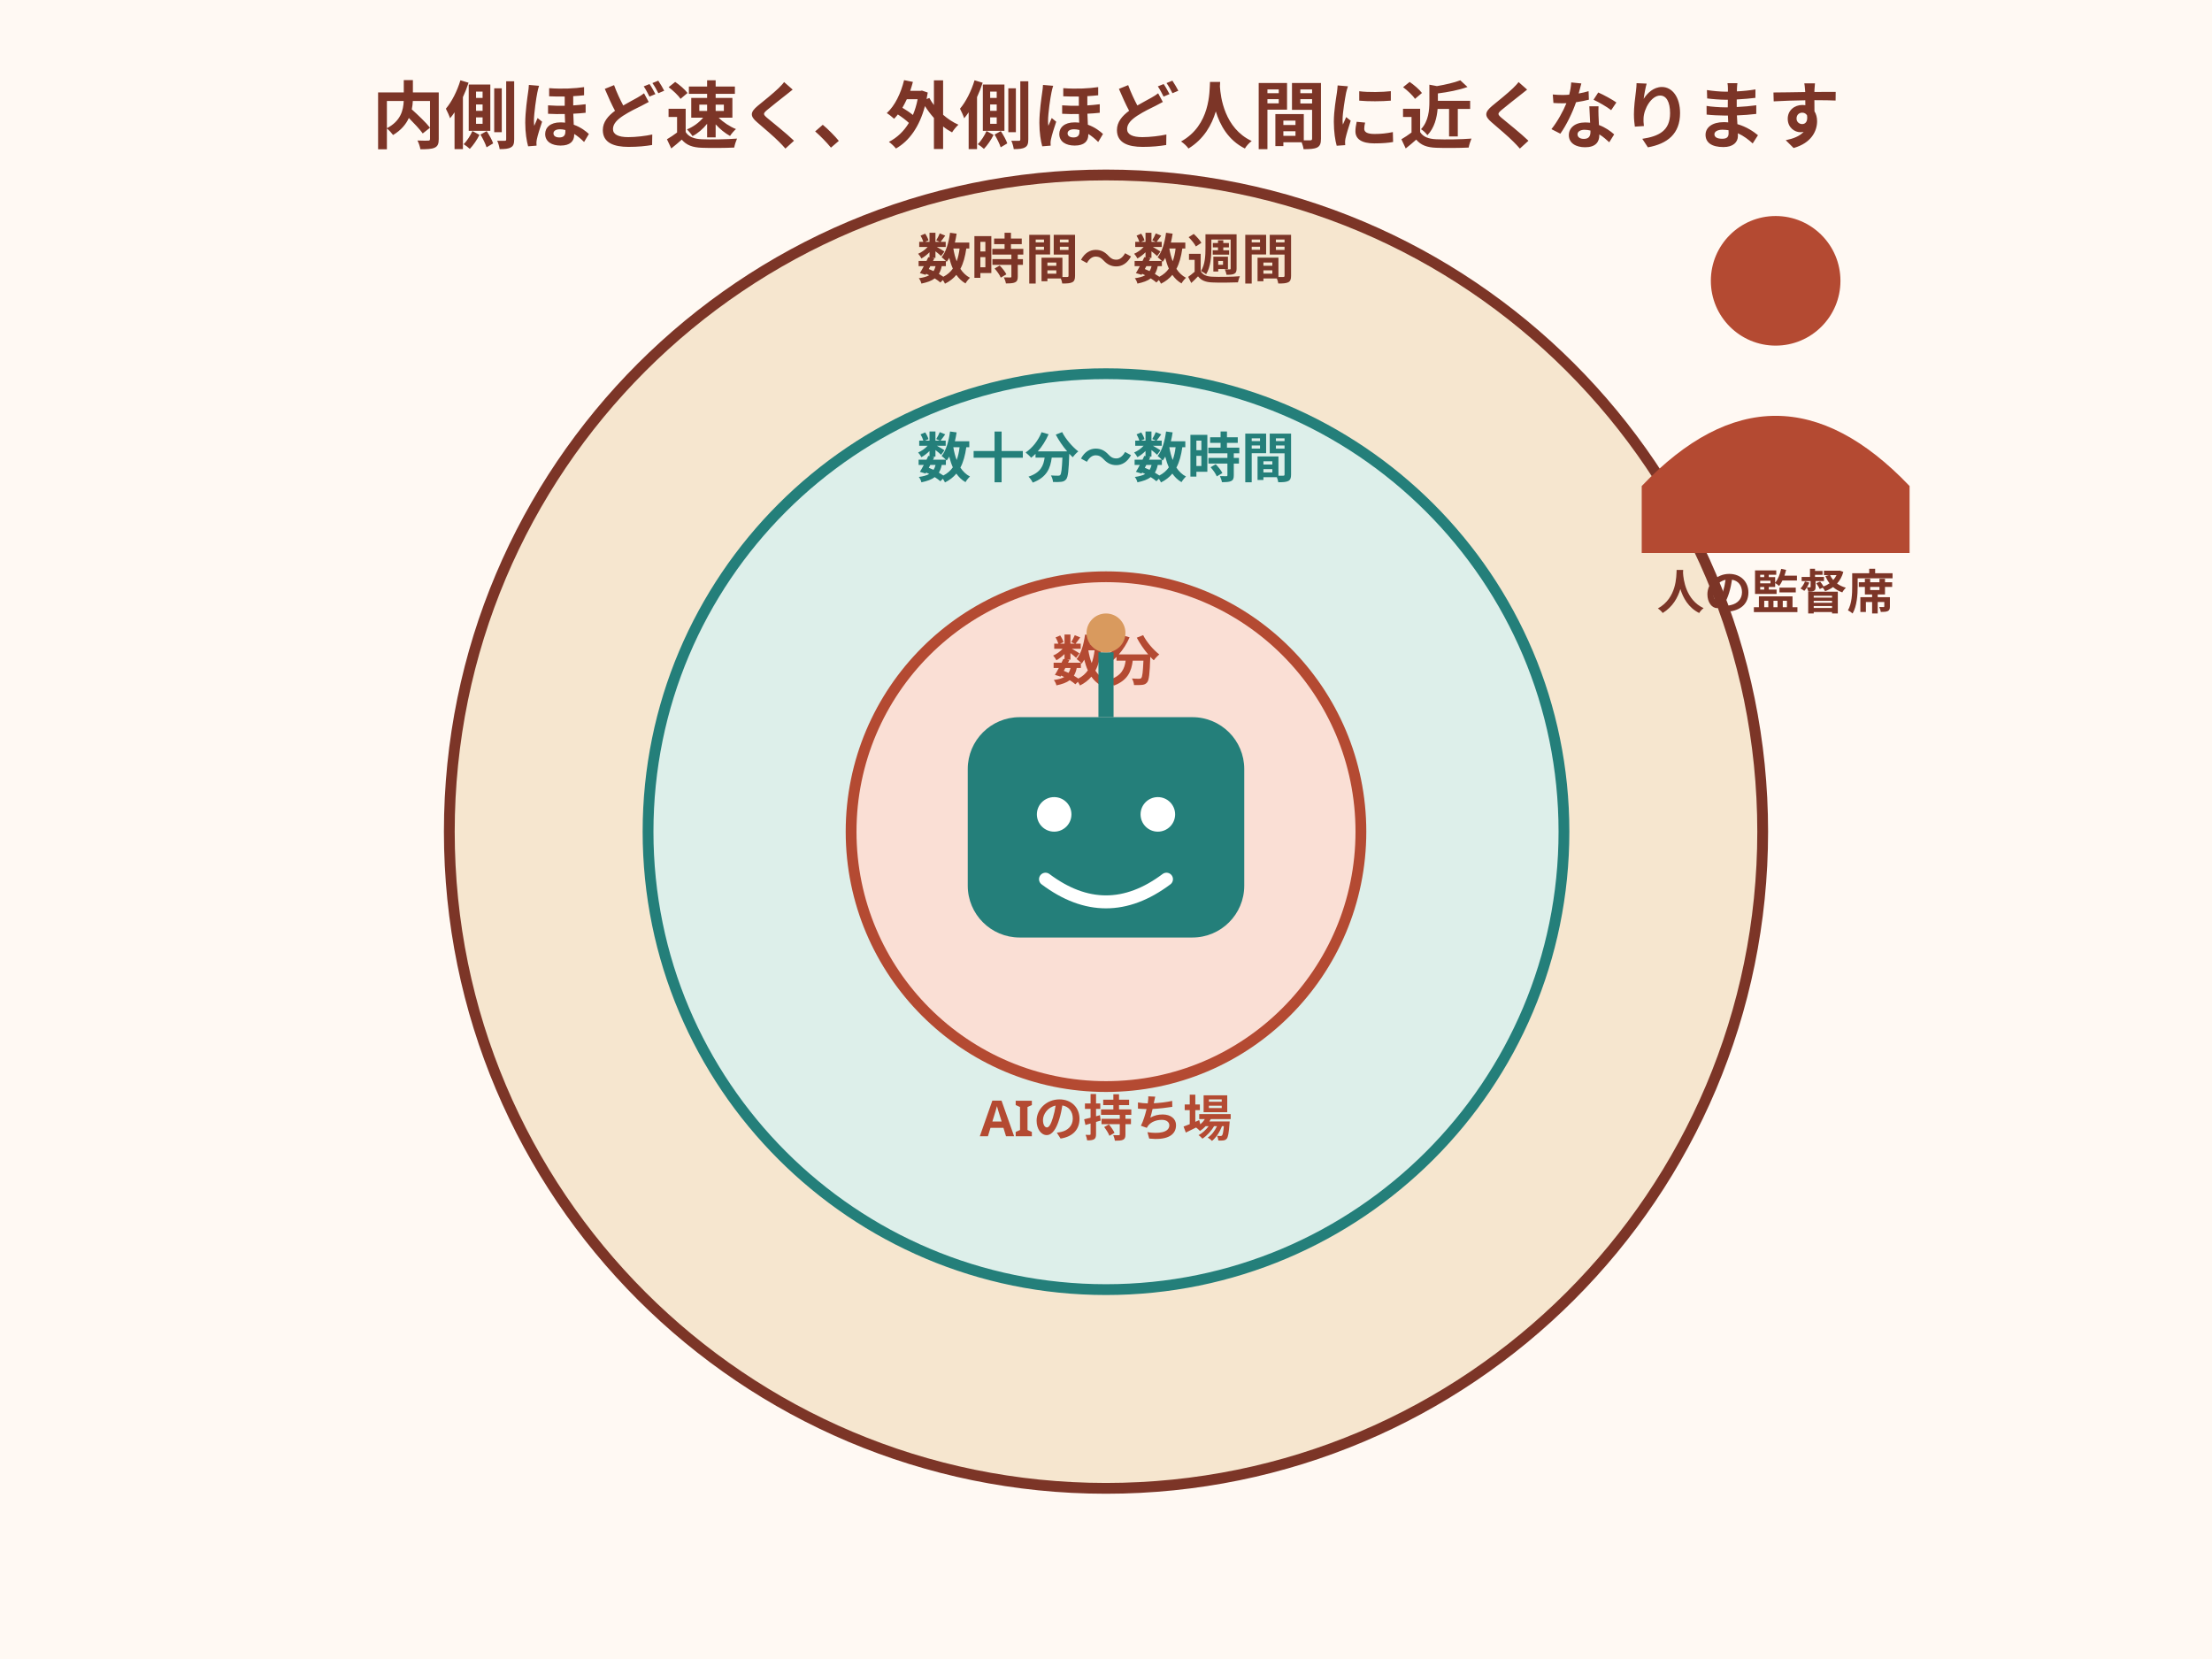
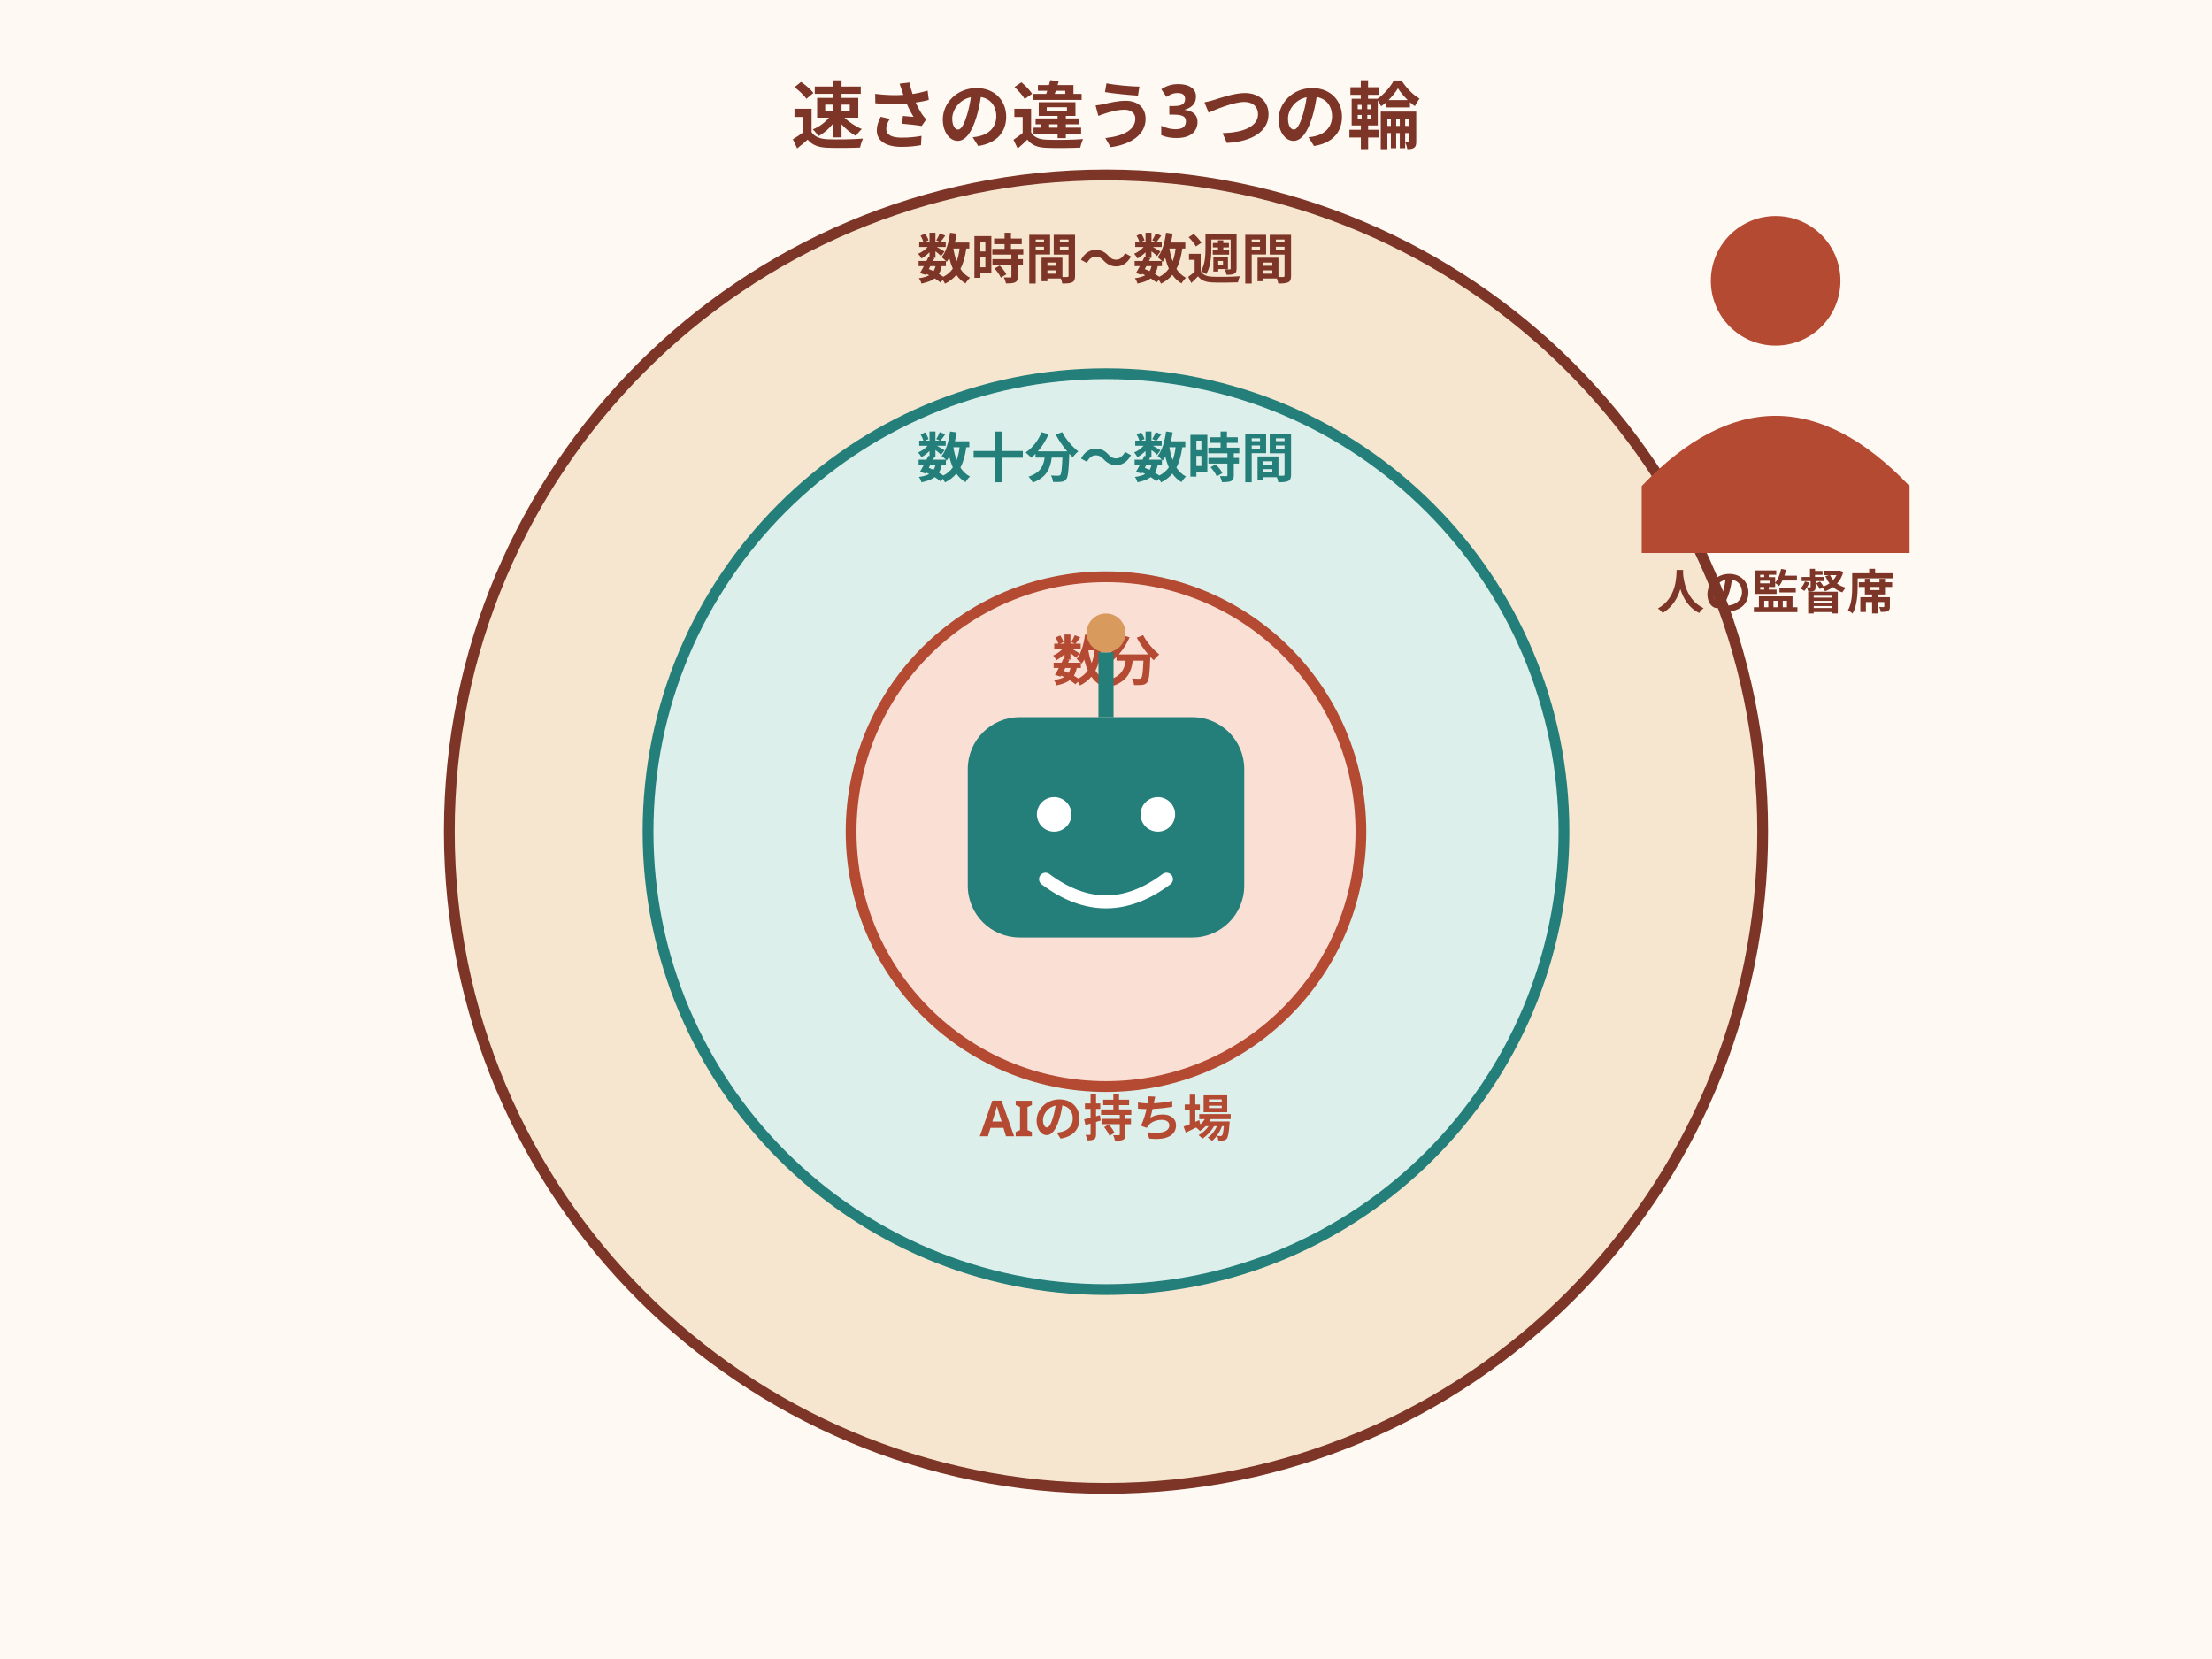
<svg xmlns="http://www.w3.org/2000/svg" width="1024" height="768" viewBox="0 0 1024 768">
  <defs>
    <marker id="arrow" viewBox="0 0 10 10" refX="9" refY="5" markerWidth="9" markerHeight="9" orient="auto-start-reverse">
      <path d="M 0 0 L 10 5 L 0 10 z" fill="context-stroke" />
    </marker>
  </defs>
  <rect width="1024" height="768" fill="#FFF9F3" />
-   <text x="512" y="66" text-anchor="middle" font-family="Hiragino Sans, Yu Gothic, sans-serif" font-size="34" font-weight="800" fill="#7C3527">内側ほど速く、外側ほど人間に近くなります</text>
+   <text x="512" y="66" text-anchor="middle" font-family="Hiragino Sans, Yu Gothic, sans-serif" font-size="34" font-weight="800" fill="#7C3527">速さの違う3つの輪</text>
  <circle cx="512" cy="385" r="304" fill="#F6E6CF" stroke="#7C3527" stroke-width="5" />
  <text x="512" y="129" text-anchor="middle" font-family="Hiragino Sans, Yu Gothic, sans-serif" font-size="25" font-weight="800" fill="#7C3527">数時間〜数週間</text>
  <circle cx="512" cy="385" r="212" fill="#DDEFEA" stroke="#247F7A" stroke-width="5" />
  <text x="512" y="221" text-anchor="middle" font-family="Hiragino Sans, Yu Gothic, sans-serif" font-size="25" font-weight="800" fill="#247F7A">数十分〜数時間</text>
  <circle cx="512" cy="385" r="118" fill="#FADFD5" stroke="#B44A32" stroke-width="5" />
  <text x="512" y="315" text-anchor="middle" font-family="Hiragino Sans, Yu Gothic, sans-serif" font-size="25" font-weight="800" fill="#B44A32">数分</text>
  <rect x="448" y="332" width="128" height="102" rx="24" fill="#247F7A" stroke="#247F7A" stroke-width="0" />
  <circle cx="488" cy="377" r="8" fill="#FFFFFF" stroke="none" stroke-width="0" />
  <circle cx="536" cy="377" r="8" fill="#FFFFFF" stroke="none" stroke-width="0" />
  <path d="M 484 407 Q 512 428 540 407" fill="none" stroke="#FFFFFF" stroke-width="6" stroke-linecap="round" />
  <line x1="512" y1="332" x2="512" y2="302" stroke="#247F7A" stroke-width="7" />
  <circle cx="512" cy="293" r="9" fill="#D99A5E" stroke="none" stroke-width="0" />
  <text x="512" y="526" text-anchor="middle" font-family="Hiragino Sans, Yu Gothic, sans-serif" font-size="23" font-weight="800" fill="#B44A32">AIの持ち場</text>
  <circle cx="822" cy="130" r="30" fill="#B44A32" stroke="none" stroke-width="0" />
  <path d="M 760 225 Q 822 160 884 225 L 884 256 L 760 256 Z" fill="#B44A32" />
  <text x="822" y="282" text-anchor="middle" font-family="Hiragino Sans, Yu Gothic, sans-serif" font-size="22" font-weight="800" fill="#7C3527">人の監督席</text>
</svg>
